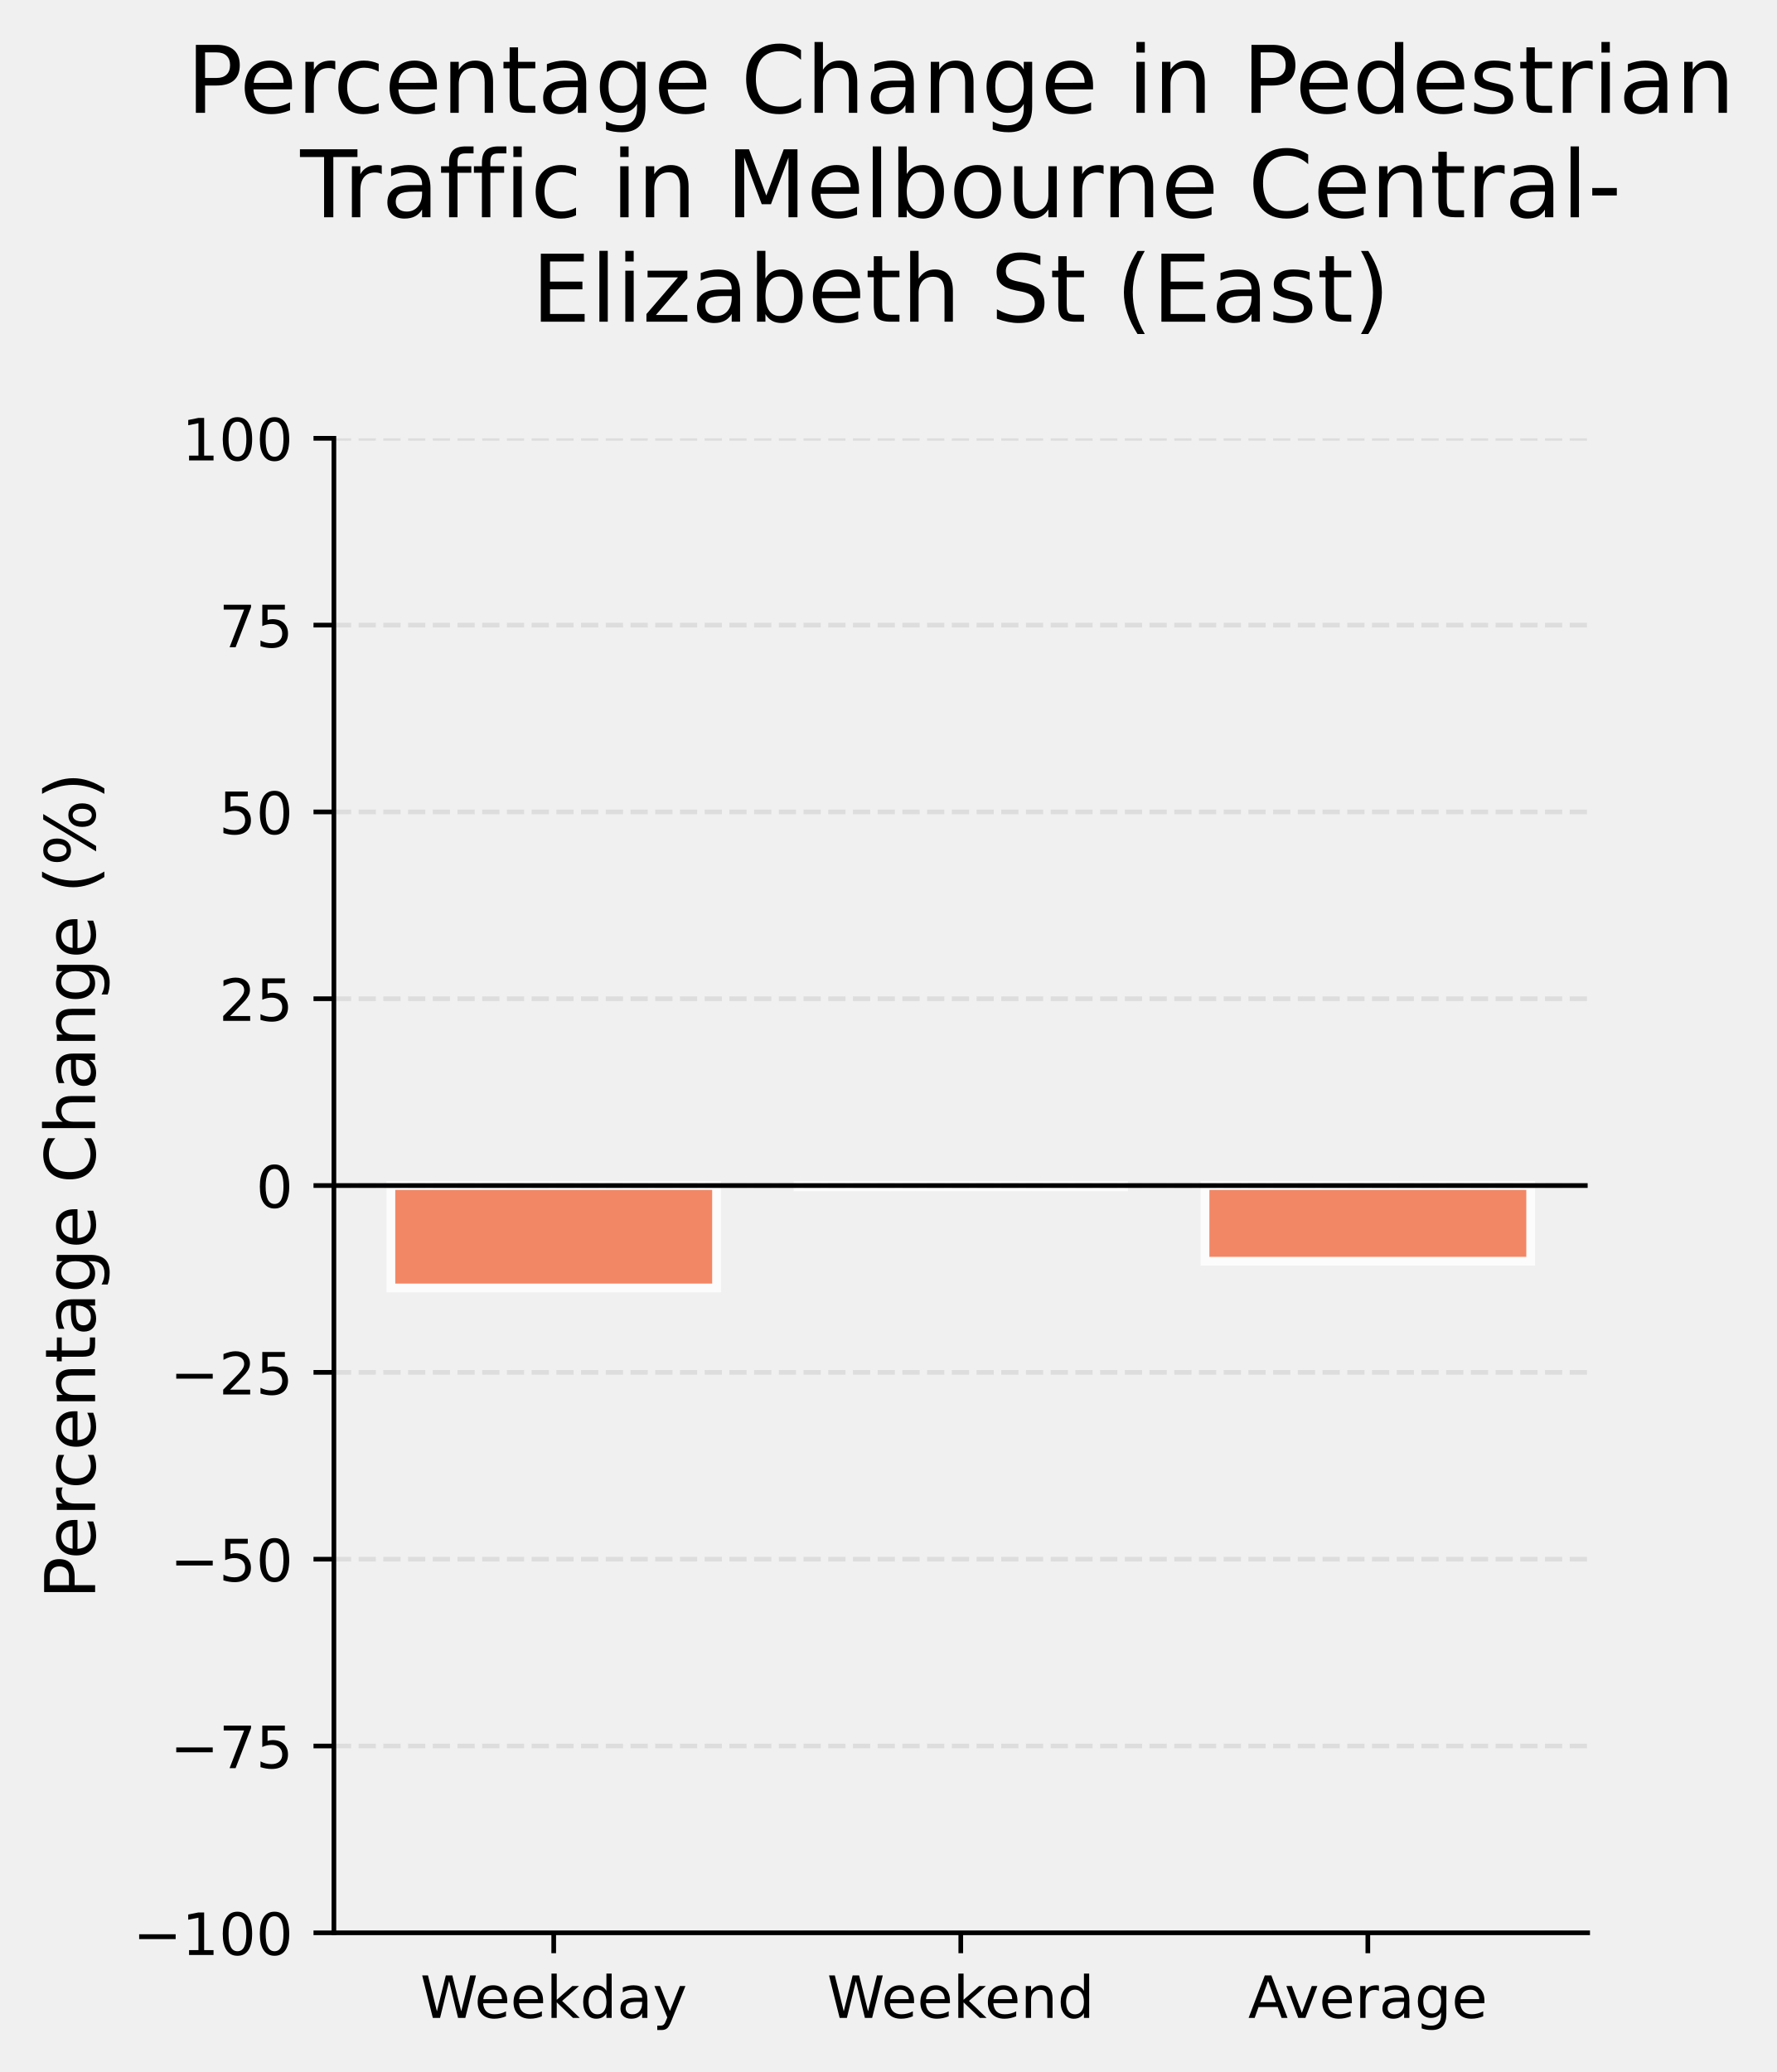
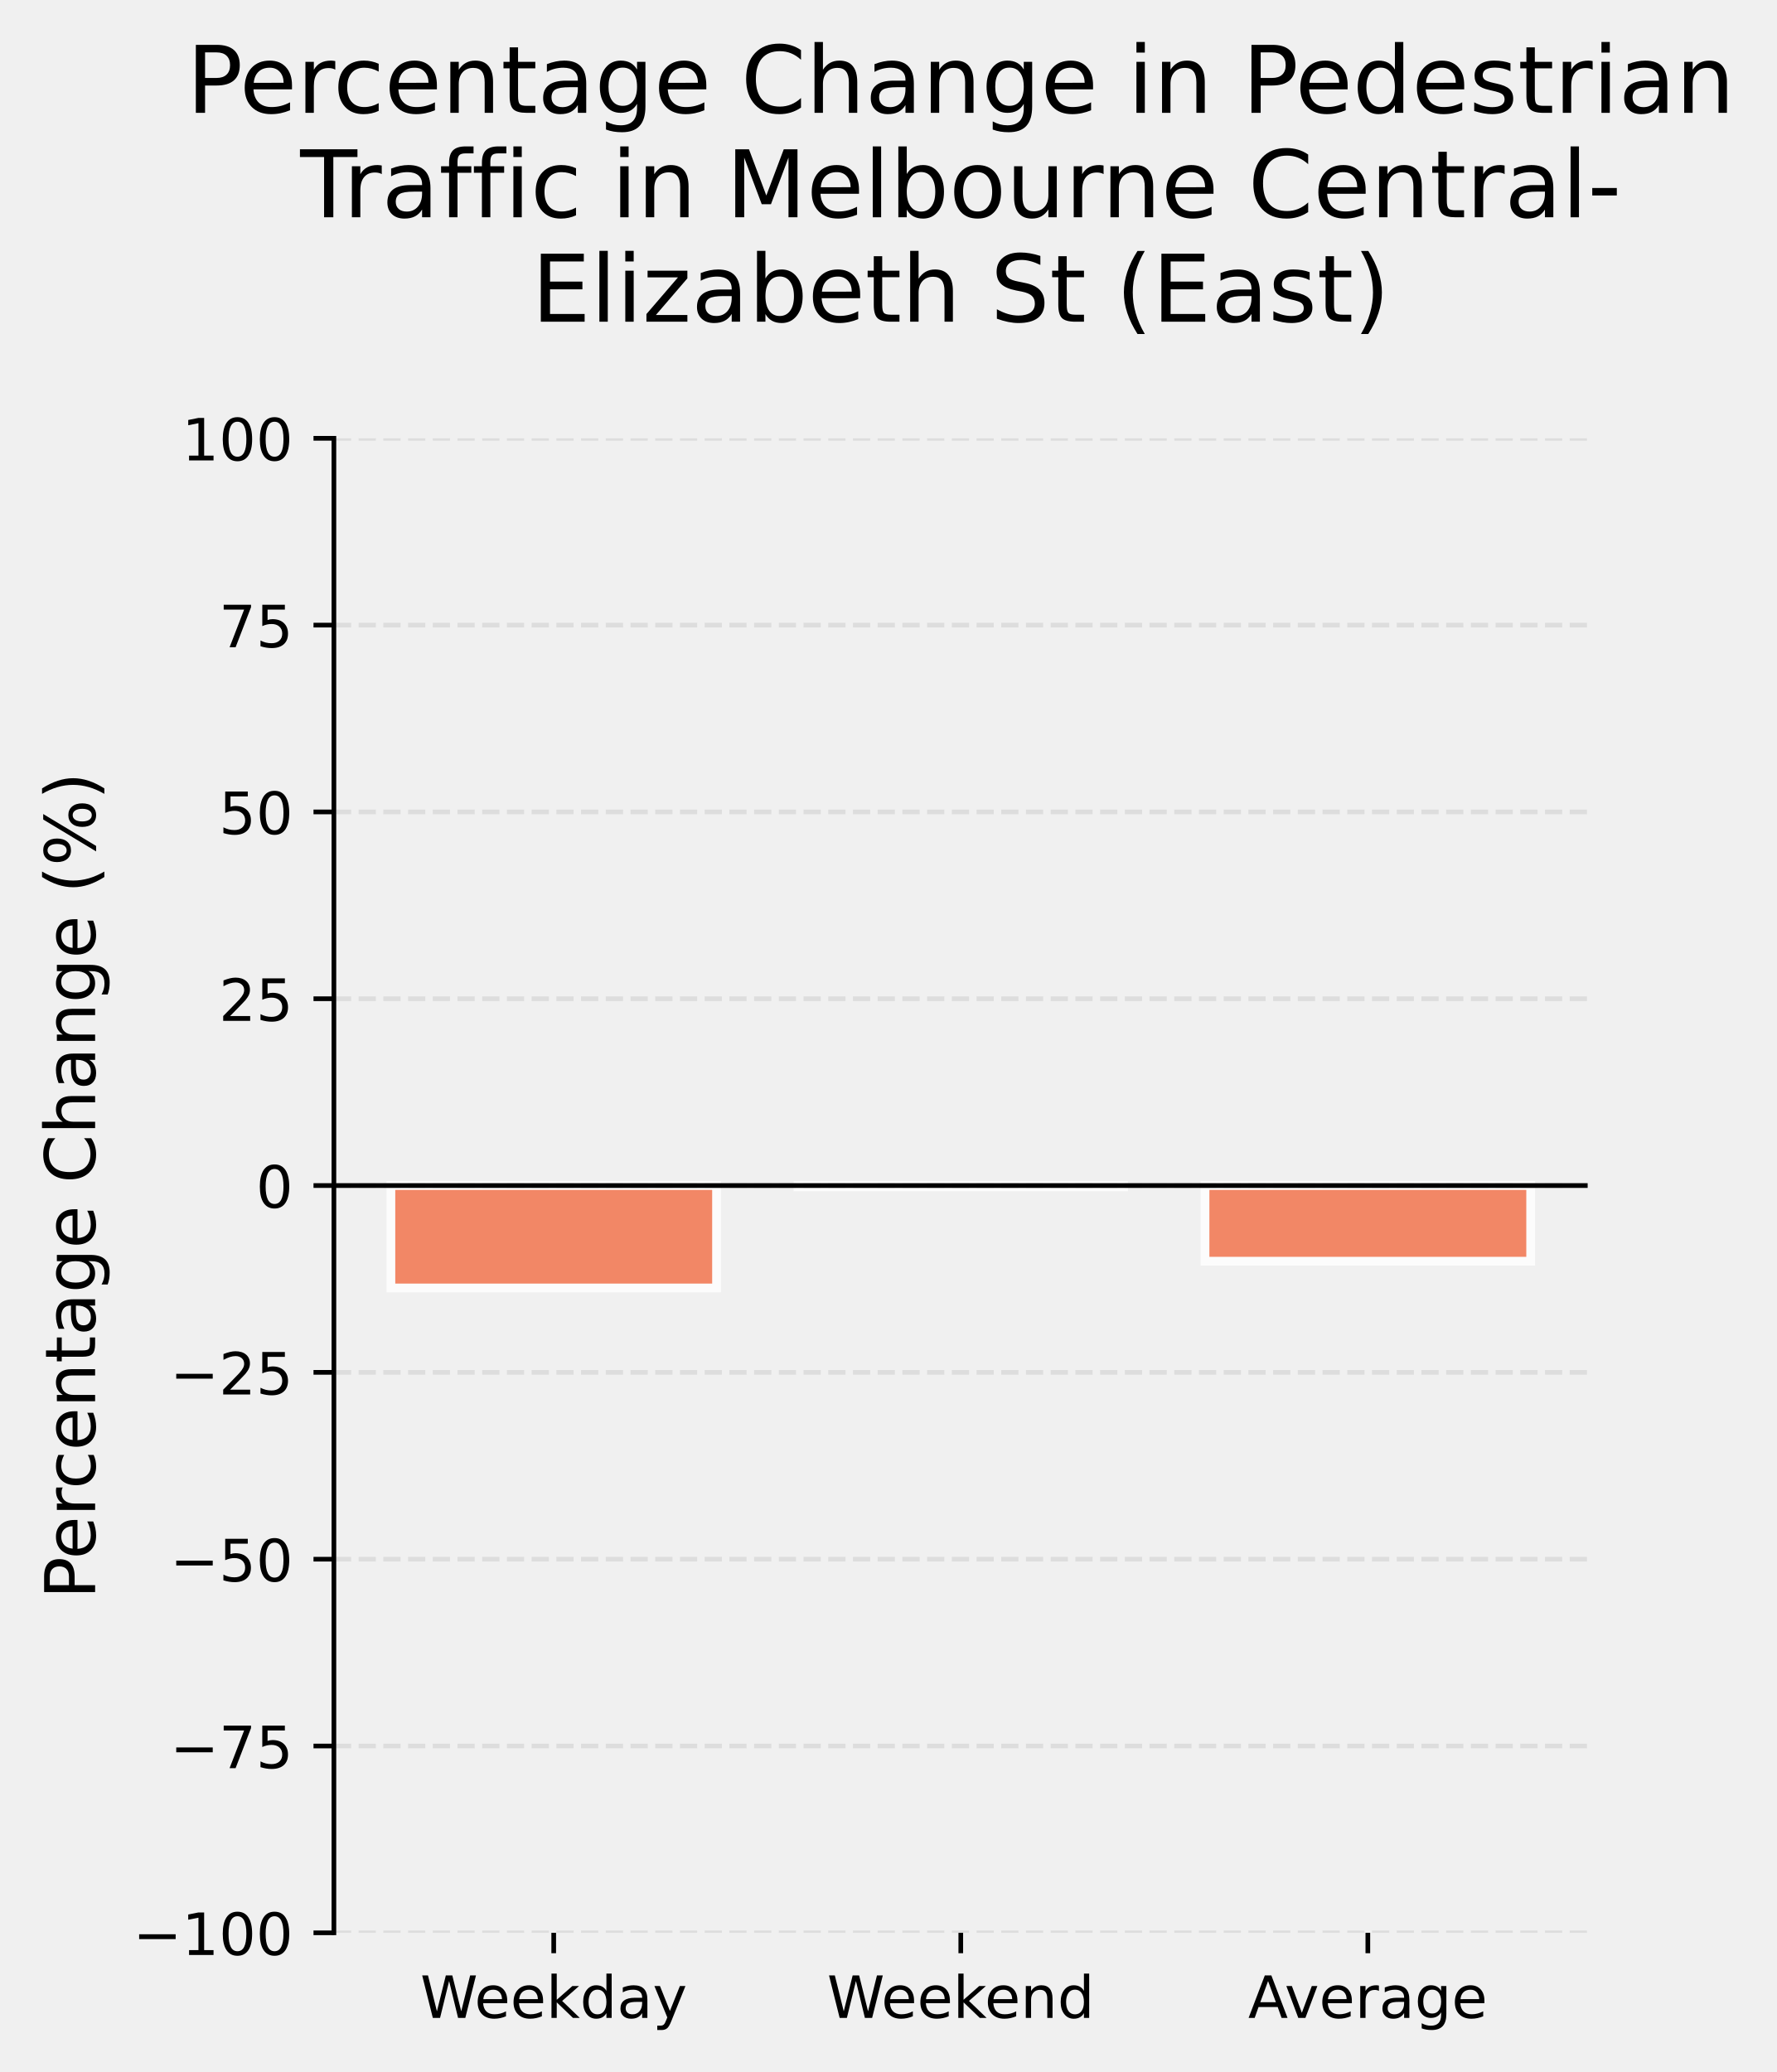
<svg xmlns="http://www.w3.org/2000/svg" xmlns:xlink="http://www.w3.org/1999/xlink" width="304.812pt" height="355.461pt" viewBox="0 0 304.812 355.461" version="1.1">
  <defs>
    <style type="text/css">*{stroke-linejoin: round; stroke-linecap: butt}</style>
  </defs>
  <g id="figure_1">
    <g id="patch_1">
      <path d="M 0 355.461  L 304.812 355.461  L 304.812 0  L 0 0  L 0 355.461  z " style="fill: none" />
    </g>
    <g id="axes_1">
      <g id="patch_2">
        <path d="M 57.281 331.582  L 272.361 331.582  L 272.361 75.191  L 57.281 75.191  L 57.281 331.582  z " style="fill: none" />
      </g>
      <g id="patch_3">
-         <path d="M 67.057 203.387  L 122.922 203.387  L 122.922 220.955  L 67.057 220.955  z " clip-path="url(#p788c1e0901)" style="fill: #f36d43; opacity: 0.8; stroke: #ffffff; stroke-width: 1.5; stroke-linejoin: miter" />
+         <path d="M 67.057 203.387  L 122.922 203.387  L 122.922 220.955  L 67.057 220.955  z " clip-path="url(#p030d673bba)" style="fill: #f36d43; opacity: 0.8; stroke: #ffffff; stroke-width: 1.5; stroke-linejoin: miter" />
      </g>
      <g id="patch_4">
-         <path d="M 136.888 203.387  L 192.753 203.387  L 192.753 203.611  L 136.888 203.611  z " clip-path="url(#p788c1e0901)" style="fill: #f36d43; opacity: 0.8; stroke: #ffffff; stroke-width: 1.5; stroke-linejoin: miter" />
+         <path d="M 136.888 203.387  L 192.753 203.387  L 192.753 203.611  L 136.888 203.611  z " clip-path="url(#p030d673bba)" style="fill: #f36d43; opacity: 0.8; stroke: #ffffff; stroke-width: 1.5; stroke-linejoin: miter" />
      </g>
      <g id="patch_5">
-         <path d="M 206.72 203.387  L 262.585 203.387  L 262.585 216.365  L 206.72 216.365  z " clip-path="url(#p788c1e0901)" style="fill: #f36d43; opacity: 0.8; stroke: #ffffff; stroke-width: 1.5; stroke-linejoin: miter" />
+         <path d="M 206.72 203.387  L 262.585 203.387  L 262.585 216.365  L 206.72 216.365  z " clip-path="url(#p030d673bba)" style="fill: #f36d43; opacity: 0.8; stroke: #ffffff; stroke-width: 1.5; stroke-linejoin: miter" />
      </g>
      <g id="matplotlib.axis_1">
        <g id="xtick_1">
          <g id="line2d_1">
            <defs>
-               <path id="m97991e32ac" d="M 0 0  L 0 3.5  " style="stroke: #000000; stroke-width: 0.8" />
+               <path id="mf80057545d" d="M 0 0  L 0 3.5  " style="stroke: #000000; stroke-width: 0.8" />
            </defs>
            <g>
-               <use xlink:href="#m97991e32ac" x="94.99" y="331.582" style="stroke: #000000; stroke-width: 0.8" />
+               <use xlink:href="#mf80057545d" x="94.99" y="331.582" style="stroke: #000000; stroke-width: 0.8" />
            </g>
          </g>
          <g id="text_1">
            <g transform="translate(72.09368 346.1809) scale(0.1 -0.1)">
              <defs>
                <path id="DejaVuSans-57" d="M 213 4666  L 850 4666  L 1831 722  L 2809 4666  L 3519 4666  L 4500 722  L 5478 4666  L 6119 4666  L 4947 0  L 4153 0  L 3169 4050  L 2175 0  L 1381 0  L 213 4666  z " transform="scale(0.015625)" />
                <path id="DejaVuSans-65" d="M 3597 1894  L 3597 1613  L 953 1613  Q 991 1019 1311 708  Q 1631 397 2203 397  Q 2534 397 2845 478  Q 3156 559 3463 722  L 3463 178  Q 3153 47 2828 -22  Q 2503 -91 2169 -91  Q 1331 -91 842 396  Q 353 884 353 1716  Q 353 2575 817 3079  Q 1281 3584 2069 3584  Q 2775 3584 3186 3129  Q 3597 2675 3597 1894  z M 3022 2063  Q 3016 2534 2758 2815  Q 2500 3097 2075 3097  Q 1594 3097 1305 2825  Q 1016 2553 972 2059  L 3022 2063  z " transform="scale(0.015625)" />
                <path id="DejaVuSans-6b" d="M 581 4863  L 1159 4863  L 1159 1991  L 2875 3500  L 3609 3500  L 1753 1863  L 3688 0  L 2938 0  L 1159 1709  L 1159 0  L 581 0  L 581 4863  z " transform="scale(0.015625)" />
                <path id="DejaVuSans-64" d="M 2906 2969  L 2906 4863  L 3481 4863  L 3481 0  L 2906 0  L 2906 525  Q 2725 213 2448 61  Q 2172 -91 1784 -91  Q 1150 -91 751 415  Q 353 922 353 1747  Q 353 2572 751 3078  Q 1150 3584 1784 3584  Q 2172 3584 2448 3432  Q 2725 3281 2906 2969  z M 947 1747  Q 947 1113 1208 752  Q 1469 391 1925 391  Q 2381 391 2643 752  Q 2906 1113 2906 1747  Q 2906 2381 2643 2742  Q 2381 3103 1925 3103  Q 1469 3103 1208 2742  Q 947 2381 947 1747  z " transform="scale(0.015625)" />
                <path id="DejaVuSans-61" d="M 2194 1759  Q 1497 1759 1228 1600  Q 959 1441 959 1056  Q 959 750 1161 570  Q 1363 391 1709 391  Q 2188 391 2477 730  Q 2766 1069 2766 1631  L 2766 1759  L 2194 1759  z M 3341 1997  L 3341 0  L 2766 0  L 2766 531  Q 2569 213 2275 61  Q 1981 -91 1556 -91  Q 1019 -91 701 211  Q 384 513 384 1019  Q 384 1609 779 1909  Q 1175 2209 1959 2209  L 2766 2209  L 2766 2266  Q 2766 2663 2505 2880  Q 2244 3097 1772 3097  Q 1472 3097 1187 3025  Q 903 2953 641 2809  L 641 3341  Q 956 3463 1253 3523  Q 1550 3584 1831 3584  Q 2591 3584 2966 3190  Q 3341 2797 3341 1997  z " transform="scale(0.015625)" />
                <path id="DejaVuSans-79" d="M 2059 -325  Q 1816 -950 1584 -1140  Q 1353 -1331 966 -1331  L 506 -1331  L 506 -850  L 844 -850  Q 1081 -850 1212 -737  Q 1344 -625 1503 -206  L 1606 56  L 191 3500  L 800 3500  L 1894 763  L 2988 3500  L 3597 3500  L 2059 -325  z " transform="scale(0.015625)" />
              </defs>
              <use xlink:href="#DejaVuSans-57" />
              <use xlink:href="#DejaVuSans-65" transform="translate(93.00195 0)" />
              <use xlink:href="#DejaVuSans-65" transform="translate(154.5254 0)" />
              <use xlink:href="#DejaVuSans-6b" transform="translate(216.0488 0)" />
              <use xlink:href="#DejaVuSans-64" transform="translate(273.959 0)" />
              <use xlink:href="#DejaVuSans-61" transform="translate(337.4355 0)" />
              <use xlink:href="#DejaVuSans-79" transform="translate(398.7148 0)" />
            </g>
          </g>
        </g>
        <g id="xtick_2">
          <g id="line2d_2">
            <g>
-               <use xlink:href="#m97991e32ac" x="164.821" y="331.582" style="stroke: #000000; stroke-width: 0.8" />
+               <use xlink:href="#mf80057545d" x="164.821" y="331.582" style="stroke: #000000; stroke-width: 0.8" />
            </g>
          </g>
          <g id="text_2">
            <g transform="translate(141.8842 346.1809) scale(0.1 -0.1)">
              <defs>
                <path id="DejaVuSans-6e" d="M 3513 2113  L 3513 0  L 2938 0  L 2938 2094  Q 2938 2591 2744 2837  Q 2550 3084 2163 3084  Q 1697 3084 1428 2787  Q 1159 2491 1159 1978  L 1159 0  L 581 0  L 581 3500  L 1159 3500  L 1159 2956  Q 1366 3272 1645 3428  Q 1925 3584 2291 3584  Q 2894 3584 3203 3211  Q 3513 2838 3513 2113  z " transform="scale(0.015625)" />
              </defs>
              <use xlink:href="#DejaVuSans-57" />
              <use xlink:href="#DejaVuSans-65" transform="translate(93.00195 0)" />
              <use xlink:href="#DejaVuSans-65" transform="translate(154.5254 0)" />
              <use xlink:href="#DejaVuSans-6b" transform="translate(216.0488 0)" />
              <use xlink:href="#DejaVuSans-65" transform="translate(270.334 0)" />
              <use xlink:href="#DejaVuSans-6e" transform="translate(331.8574 0)" />
              <use xlink:href="#DejaVuSans-64" transform="translate(395.2363 0)" />
            </g>
          </g>
        </g>
        <g id="xtick_3">
          <g id="line2d_3">
            <g>
-               <use xlink:href="#m97991e32ac" x="234.652" y="331.582" style="stroke: #000000; stroke-width: 0.8" />
+               <use xlink:href="#mf80057545d" x="234.652" y="331.582" style="stroke: #000000; stroke-width: 0.8" />
            </g>
          </g>
          <g id="text_3">
            <g transform="translate(214.1193 346.1809) scale(0.1 -0.1)">
              <defs>
                <path id="DejaVuSans-41" d="M 2188 4044  L 1331 1722  L 3047 1722  L 2188 4044  z M 1831 4666  L 2547 4666  L 4325 0  L 3669 0  L 3244 1197  L 1141 1197  L 716 0  L 50 0  L 1831 4666  z " transform="scale(0.015625)" />
                <path id="DejaVuSans-76" d="M 191 3500  L 800 3500  L 1894 563  L 2988 3500  L 3597 3500  L 2284 0  L 1503 0  L 191 3500  z " transform="scale(0.015625)" />
                <path id="DejaVuSans-72" d="M 2631 2963  Q 2534 3019 2420 3045  Q 2306 3072 2169 3072  Q 1681 3072 1420 2755  Q 1159 2438 1159 1844  L 1159 0  L 581 0  L 581 3500  L 1159 3500  L 1159 2956  Q 1341 3275 1631 3429  Q 1922 3584 2338 3584  Q 2397 3584 2469 3576  Q 2541 3569 2628 3553  L 2631 2963  z " transform="scale(0.015625)" />
                <path id="DejaVuSans-67" d="M 2906 1791  Q 2906 2416 2648 2759  Q 2391 3103 1925 3103  Q 1463 3103 1205 2759  Q 947 2416 947 1791  Q 947 1169 1205 825  Q 1463 481 1925 481  Q 2391 481 2648 825  Q 2906 1169 2906 1791  z M 3481 434  Q 3481 -459 3084 -895  Q 2688 -1331 1869 -1331  Q 1566 -1331 1297 -1286  Q 1028 -1241 775 -1147  L 775 -588  Q 1028 -725 1275 -790  Q 1522 -856 1778 -856  Q 2344 -856 2625 -561  Q 2906 -266 2906 331  L 2906 616  Q 2728 306 2450 153  Q 2172 0 1784 0  Q 1141 0 747 490  Q 353 981 353 1791  Q 353 2603 747 3093  Q 1141 3584 1784 3584  Q 2172 3584 2450 3431  Q 2728 3278 2906 2969  L 2906 3500  L 3481 3500  L 3481 434  z " transform="scale(0.015625)" />
              </defs>
              <use xlink:href="#DejaVuSans-41" />
              <use xlink:href="#DejaVuSans-76" transform="translate(62.5332 0)" />
              <use xlink:href="#DejaVuSans-65" transform="translate(121.7129 0)" />
              <use xlink:href="#DejaVuSans-72" transform="translate(183.2363 0)" />
              <use xlink:href="#DejaVuSans-61" transform="translate(224.3496 0)" />
              <use xlink:href="#DejaVuSans-67" transform="translate(285.6289 0)" />
              <use xlink:href="#DejaVuSans-65" transform="translate(349.1055 0)" />
            </g>
          </g>
        </g>
      </g>
      <g id="matplotlib.axis_2">
        <g id="ytick_1">
          <g id="line2d_4">
-             <path d="M 57.281 331.582  L 272.361 331.582  " clip-path="url(#p788c1e0901)" style="fill: none; stroke-dasharray: 2.96,1.28; stroke-dashoffset: 0; stroke: #b0b0b0; stroke-opacity: 0.3; stroke-width: 0.8" />
+             <path d="M 57.281 331.582  L 272.361 331.582  " clip-path="url(#p030d673bba)" style="fill: none; stroke-dasharray: 2.96,1.28; stroke-dashoffset: 0; stroke: #b0b0b0; stroke-opacity: 0.3; stroke-width: 0.8" />
          </g>
          <g id="line2d_5">
            <defs>
-               <path id="me3e47e2d8d" d="M 0 0  L -3.5 0  " style="stroke: #000000; stroke-width: 0.8" />
+               <path id="m18eda9a62f" d="M 0 0  L -3.5 0  " style="stroke: #000000; stroke-width: 0.8" />
            </defs>
            <g>
-               <use xlink:href="#me3e47e2d8d" x="57.281" y="331.582" style="stroke: #000000; stroke-width: 0.8" />
+               <use xlink:href="#m18eda9a62f" x="57.281" y="331.582" style="stroke: #000000; stroke-width: 0.8" />
            </g>
          </g>
          <g id="text_4">
            <g transform="translate(22.81375 335.3817) scale(0.1 -0.1)">
              <defs>
                <path id="DejaVuSans-2212" d="M 678 2272  L 4684 2272  L 4684 1741  L 678 1741  L 678 2272  z " transform="scale(0.015625)" />
                <path id="DejaVuSans-31" d="M 794 531  L 1825 531  L 1825 4091  L 703 3866  L 703 4441  L 1819 4666  L 2450 4666  L 2450 531  L 3481 531  L 3481 0  L 794 0  L 794 531  z " transform="scale(0.015625)" />
                <path id="DejaVuSans-30" d="M 2034 4250  Q 1547 4250 1301 3770  Q 1056 3291 1056 2328  Q 1056 1369 1301 889  Q 1547 409 2034 409  Q 2525 409 2770 889  Q 3016 1369 3016 2328  Q 3016 3291 2770 3770  Q 2525 4250 2034 4250  z M 2034 4750  Q 2819 4750 3233 4129  Q 3647 3509 3647 2328  Q 3647 1150 3233 529  Q 2819 -91 2034 -91  Q 1250 -91 836 529  Q 422 1150 422 2328  Q 422 3509 836 4129  Q 1250 4750 2034 4750  z " transform="scale(0.015625)" />
              </defs>
              <use xlink:href="#DejaVuSans-2212" />
              <use xlink:href="#DejaVuSans-31" transform="translate(83.78906 0)" />
              <use xlink:href="#DejaVuSans-30" transform="translate(147.4121 0)" />
              <use xlink:href="#DejaVuSans-30" transform="translate(211.0352 0)" />
            </g>
          </g>
        </g>
        <g id="ytick_2">
          <g id="line2d_6">
-             <path d="M 57.281 299.534  L 272.361 299.534  " clip-path="url(#p788c1e0901)" style="fill: none; stroke-dasharray: 2.96,1.28; stroke-dashoffset: 0; stroke: #b0b0b0; stroke-opacity: 0.3; stroke-width: 0.8" />
+             <path d="M 57.281 299.534  L 272.361 299.534  " clip-path="url(#p030d673bba)" style="fill: none; stroke-dasharray: 2.96,1.28; stroke-dashoffset: 0; stroke: #b0b0b0; stroke-opacity: 0.3; stroke-width: 0.8" />
          </g>
          <g id="line2d_7">
            <g>
-               <use xlink:href="#me3e47e2d8d" x="57.281" y="299.534" style="stroke: #000000; stroke-width: 0.8" />
+               <use xlink:href="#m18eda9a62f" x="57.281" y="299.534" style="stroke: #000000; stroke-width: 0.8" />
            </g>
          </g>
          <g id="text_5">
            <g transform="translate(29.17625 303.3327) scale(0.1 -0.1)">
              <defs>
                <path id="DejaVuSans-37" d="M 525 4666  L 3525 4666  L 3525 4397  L 1831 0  L 1172 0  L 2766 4134  L 525 4134  L 525 4666  z " transform="scale(0.015625)" />
                <path id="DejaVuSans-35" d="M 691 4666  L 3169 4666  L 3169 4134  L 1269 4134  L 1269 2991  Q 1406 3038 1543 3061  Q 1681 3084 1819 3084  Q 2600 3084 3056 2656  Q 3513 2228 3513 1497  Q 3513 744 3044 326  Q 2575 -91 1722 -91  Q 1428 -91 1123 -41  Q 819 9 494 109  L 494 744  Q 775 591 1075 516  Q 1375 441 1709 441  Q 2250 441 2565 725  Q 2881 1009 2881 1497  Q 2881 1984 2565 2268  Q 2250 2553 1709 2553  Q 1456 2553 1204 2497  Q 953 2441 691 2322  L 691 4666  z " transform="scale(0.015625)" />
              </defs>
              <use xlink:href="#DejaVuSans-2212" />
              <use xlink:href="#DejaVuSans-37" transform="translate(83.78906 0)" />
              <use xlink:href="#DejaVuSans-35" transform="translate(147.4121 0)" />
            </g>
          </g>
        </g>
        <g id="ytick_3">
          <g id="line2d_8">
-             <path d="M 57.281 267.485  L 272.361 267.485  " clip-path="url(#p788c1e0901)" style="fill: none; stroke-dasharray: 2.96,1.28; stroke-dashoffset: 0; stroke: #b0b0b0; stroke-opacity: 0.3; stroke-width: 0.8" />
+             <path d="M 57.281 267.485  L 272.361 267.485  " clip-path="url(#p030d673bba)" style="fill: none; stroke-dasharray: 2.96,1.28; stroke-dashoffset: 0; stroke: #b0b0b0; stroke-opacity: 0.3; stroke-width: 0.8" />
          </g>
          <g id="line2d_9">
            <g>
-               <use xlink:href="#me3e47e2d8d" x="57.281" y="267.485" style="stroke: #000000; stroke-width: 0.8" />
+               <use xlink:href="#m18eda9a62f" x="57.281" y="267.485" style="stroke: #000000; stroke-width: 0.8" />
            </g>
          </g>
          <g id="text_6">
            <g transform="translate(29.17625 271.2837) scale(0.1 -0.1)">
              <use xlink:href="#DejaVuSans-2212" />
              <use xlink:href="#DejaVuSans-35" transform="translate(83.78906 0)" />
              <use xlink:href="#DejaVuSans-30" transform="translate(147.4121 0)" />
            </g>
          </g>
        </g>
        <g id="ytick_4">
          <g id="line2d_10">
-             <path d="M 57.281 235.435  L 272.361 235.435  " clip-path="url(#p788c1e0901)" style="fill: none; stroke-dasharray: 2.96,1.28; stroke-dashoffset: 0; stroke: #b0b0b0; stroke-opacity: 0.3; stroke-width: 0.8" />
+             <path d="M 57.281 235.435  L 272.361 235.435  " clip-path="url(#p030d673bba)" style="fill: none; stroke-dasharray: 2.96,1.28; stroke-dashoffset: 0; stroke: #b0b0b0; stroke-opacity: 0.3; stroke-width: 0.8" />
          </g>
          <g id="line2d_11">
            <g>
-               <use xlink:href="#me3e47e2d8d" x="57.281" y="235.435" style="stroke: #000000; stroke-width: 0.8" />
+               <use xlink:href="#m18eda9a62f" x="57.281" y="235.435" style="stroke: #000000; stroke-width: 0.8" />
            </g>
          </g>
          <g id="text_7">
            <g transform="translate(29.17625 239.2347) scale(0.1 -0.1)">
              <defs>
                <path id="DejaVuSans-32" d="M 1228 531  L 3431 531  L 3431 0  L 469 0  L 469 531  Q 828 903 1448 1529  Q 2069 2156 2228 2338  Q 2531 2678 2651 2914  Q 2772 3150 2772 3378  Q 2772 3750 2511 3984  Q 2250 4219 1831 4219  Q 1534 4219 1204 4116  Q 875 4013 500 3803  L 500 4441  Q 881 4594 1212 4672  Q 1544 4750 1819 4750  Q 2544 4750 2975 4387  Q 3406 4025 3406 3419  Q 3406 3131 3298 2873  Q 3191 2616 2906 2266  Q 2828 2175 2409 1742  Q 1991 1309 1228 531  z " transform="scale(0.015625)" />
              </defs>
              <use xlink:href="#DejaVuSans-2212" />
              <use xlink:href="#DejaVuSans-32" transform="translate(83.78906 0)" />
              <use xlink:href="#DejaVuSans-35" transform="translate(147.4121 0)" />
            </g>
          </g>
        </g>
        <g id="ytick_5">
          <g id="line2d_12">
-             <path d="M 57.281 203.387  L 272.361 203.387  " clip-path="url(#p788c1e0901)" style="fill: none; stroke-dasharray: 2.96,1.28; stroke-dashoffset: 0; stroke: #b0b0b0; stroke-opacity: 0.3; stroke-width: 0.8" />
+             <path d="M 57.281 203.387  L 272.361 203.387  " clip-path="url(#p030d673bba)" style="fill: none; stroke-dasharray: 2.96,1.28; stroke-dashoffset: 0; stroke: #b0b0b0; stroke-opacity: 0.3; stroke-width: 0.8" />
          </g>
          <g id="line2d_13">
            <g>
-               <use xlink:href="#me3e47e2d8d" x="57.281" y="203.387" style="stroke: #000000; stroke-width: 0.8" />
+               <use xlink:href="#m18eda9a62f" x="57.281" y="203.387" style="stroke: #000000; stroke-width: 0.8" />
            </g>
          </g>
          <g id="text_8">
            <g transform="translate(43.91844 207.1857) scale(0.1 -0.1)">
              <use xlink:href="#DejaVuSans-30" />
            </g>
          </g>
        </g>
        <g id="ytick_6">
          <g id="line2d_14">
-             <path d="M 57.281 171.338  L 272.361 171.338  " clip-path="url(#p788c1e0901)" style="fill: none; stroke-dasharray: 2.96,1.28; stroke-dashoffset: 0; stroke: #b0b0b0; stroke-opacity: 0.3; stroke-width: 0.8" />
+             <path d="M 57.281 171.338  L 272.361 171.338  " clip-path="url(#p030d673bba)" style="fill: none; stroke-dasharray: 2.96,1.28; stroke-dashoffset: 0; stroke: #b0b0b0; stroke-opacity: 0.3; stroke-width: 0.8" />
          </g>
          <g id="line2d_15">
            <g>
-               <use xlink:href="#me3e47e2d8d" x="57.281" y="171.338" style="stroke: #000000; stroke-width: 0.8" />
+               <use xlink:href="#m18eda9a62f" x="57.281" y="171.338" style="stroke: #000000; stroke-width: 0.8" />
            </g>
          </g>
          <g id="text_9">
            <g transform="translate(37.55594 175.1367) scale(0.1 -0.1)">
              <use xlink:href="#DejaVuSans-32" />
              <use xlink:href="#DejaVuSans-35" transform="translate(63.62305 0)" />
            </g>
          </g>
        </g>
        <g id="ytick_7">
          <g id="line2d_16">
-             <path d="M 57.281 139.288  L 272.361 139.288  " clip-path="url(#p788c1e0901)" style="fill: none; stroke-dasharray: 2.96,1.28; stroke-dashoffset: 0; stroke: #b0b0b0; stroke-opacity: 0.3; stroke-width: 0.8" />
+             <path d="M 57.281 139.288  L 272.361 139.288  " clip-path="url(#p030d673bba)" style="fill: none; stroke-dasharray: 2.96,1.28; stroke-dashoffset: 0; stroke: #b0b0b0; stroke-opacity: 0.3; stroke-width: 0.8" />
          </g>
          <g id="line2d_17">
            <g>
-               <use xlink:href="#me3e47e2d8d" x="57.281" y="139.288" style="stroke: #000000; stroke-width: 0.8" />
+               <use xlink:href="#m18eda9a62f" x="57.281" y="139.288" style="stroke: #000000; stroke-width: 0.8" />
            </g>
          </g>
          <g id="text_10">
            <g transform="translate(37.55594 143.0877) scale(0.1 -0.1)">
              <use xlink:href="#DejaVuSans-35" />
              <use xlink:href="#DejaVuSans-30" transform="translate(63.62305 0)" />
            </g>
          </g>
        </g>
        <g id="ytick_8">
          <g id="line2d_18">
-             <path d="M 57.281 107.24  L 272.361 107.24  " clip-path="url(#p788c1e0901)" style="fill: none; stroke-dasharray: 2.96,1.28; stroke-dashoffset: 0; stroke: #b0b0b0; stroke-opacity: 0.3; stroke-width: 0.8" />
+             <path d="M 57.281 107.24  L 272.361 107.24  " clip-path="url(#p030d673bba)" style="fill: none; stroke-dasharray: 2.96,1.28; stroke-dashoffset: 0; stroke: #b0b0b0; stroke-opacity: 0.3; stroke-width: 0.8" />
          </g>
          <g id="line2d_19">
            <g>
-               <use xlink:href="#me3e47e2d8d" x="57.281" y="107.24" style="stroke: #000000; stroke-width: 0.8" />
+               <use xlink:href="#m18eda9a62f" x="57.281" y="107.24" style="stroke: #000000; stroke-width: 0.8" />
            </g>
          </g>
          <g id="text_11">
            <g transform="translate(37.55594 111.0387) scale(0.1 -0.1)">
              <use xlink:href="#DejaVuSans-37" />
              <use xlink:href="#DejaVuSans-35" transform="translate(63.62305 0)" />
            </g>
          </g>
        </g>
        <g id="ytick_9">
          <g id="line2d_20">
-             <path d="M 57.281 75.191  L 272.361 75.191  " clip-path="url(#p788c1e0901)" style="fill: none; stroke-dasharray: 2.96,1.28; stroke-dashoffset: 0; stroke: #b0b0b0; stroke-opacity: 0.3; stroke-width: 0.8" />
+             <path d="M 57.281 75.191  L 272.361 75.191  " clip-path="url(#p030d673bba)" style="fill: none; stroke-dasharray: 2.96,1.28; stroke-dashoffset: 0; stroke: #b0b0b0; stroke-opacity: 0.3; stroke-width: 0.8" />
          </g>
          <g id="line2d_21">
            <g>
-               <use xlink:href="#me3e47e2d8d" x="57.281" y="75.191" style="stroke: #000000; stroke-width: 0.8" />
+               <use xlink:href="#m18eda9a62f" x="57.281" y="75.191" style="stroke: #000000; stroke-width: 0.8" />
            </g>
          </g>
          <g id="text_12">
            <g transform="translate(31.19344 78.98972) scale(0.1 -0.1)">
              <use xlink:href="#DejaVuSans-31" />
              <use xlink:href="#DejaVuSans-30" transform="translate(63.62305 0)" />
              <use xlink:href="#DejaVuSans-30" transform="translate(127.2461 0)" />
            </g>
          </g>
        </g>
        <g id="text_13">
          <g transform="translate(16.31812 274.3028) rotate(-90) scale(0.12 -0.12)">
            <defs>
              <path id="DejaVuSans-50" d="M 1259 4147  L 1259 2394  L 2053 2394  Q 2494 2394 2734 2622  Q 2975 2850 2975 3272  Q 2975 3691 2734 3919  Q 2494 4147 2053 4147  L 1259 4147  z M 628 4666  L 2053 4666  Q 2838 4666 3239 4311  Q 3641 3956 3641 3272  Q 3641 2581 3239 2228  Q 2838 1875 2053 1875  L 1259 1875  L 1259 0  L 628 0  L 628 4666  z " transform="scale(0.015625)" />
              <path id="DejaVuSans-63" d="M 3122 3366  L 3122 2828  Q 2878 2963 2633 3030  Q 2388 3097 2138 3097  Q 1578 3097 1268 2742  Q 959 2388 959 1747  Q 959 1106 1268 751  Q 1578 397 2138 397  Q 2388 397 2633 464  Q 2878 531 3122 666  L 3122 134  Q 2881 22 2623 -34  Q 2366 -91 2075 -91  Q 1284 -91 818 406  Q 353 903 353 1747  Q 353 2603 823 3093  Q 1294 3584 2113 3584  Q 2378 3584 2631 3529  Q 2884 3475 3122 3366  z " transform="scale(0.015625)" />
              <path id="DejaVuSans-74" d="M 1172 4494  L 1172 3500  L 2356 3500  L 2356 3053  L 1172 3053  L 1172 1153  Q 1172 725 1289 603  Q 1406 481 1766 481  L 2356 481  L 2356 0  L 1766 0  Q 1100 0 847 248  Q 594 497 594 1153  L 594 3053  L 172 3053  L 172 3500  L 594 3500  L 594 4494  L 1172 4494  z " transform="scale(0.015625)" />
              <path id="DejaVuSans-20" transform="scale(0.015625)" />
              <path id="DejaVuSans-43" d="M 4122 4306  L 4122 3641  Q 3803 3938 3442 4084  Q 3081 4231 2675 4231  Q 1875 4231 1450 3742  Q 1025 3253 1025 2328  Q 1025 1406 1450 917  Q 1875 428 2675 428  Q 3081 428 3442 575  Q 3803 722 4122 1019  L 4122 359  Q 3791 134 3420 21  Q 3050 -91 2638 -91  Q 1578 -91 968 557  Q 359 1206 359 2328  Q 359 3453 968 4101  Q 1578 4750 2638 4750  Q 3056 4750 3426 4639  Q 3797 4528 4122 4306  z " transform="scale(0.015625)" />
              <path id="DejaVuSans-68" d="M 3513 2113  L 3513 0  L 2938 0  L 2938 2094  Q 2938 2591 2744 2837  Q 2550 3084 2163 3084  Q 1697 3084 1428 2787  Q 1159 2491 1159 1978  L 1159 0  L 581 0  L 581 4863  L 1159 4863  L 1159 2956  Q 1366 3272 1645 3428  Q 1925 3584 2291 3584  Q 2894 3584 3203 3211  Q 3513 2838 3513 2113  z " transform="scale(0.015625)" />
              <path id="DejaVuSans-28" d="M 1984 4856  Q 1566 4138 1362 3434  Q 1159 2731 1159 2009  Q 1159 1288 1364 580  Q 1569 -128 1984 -844  L 1484 -844  Q 1016 -109 783 600  Q 550 1309 550 2009  Q 550 2706 781 3412  Q 1013 4119 1484 4856  L 1984 4856  z " transform="scale(0.015625)" />
              <path id="DejaVuSans-25" d="M 4653 2053  Q 4381 2053 4226 1822  Q 4072 1591 4072 1178  Q 4072 772 4226 539  Q 4381 306 4653 306  Q 4919 306 5073 539  Q 5228 772 5228 1178  Q 5228 1588 5073 1820  Q 4919 2053 4653 2053  z M 4653 2450  Q 5147 2450 5437 2106  Q 5728 1763 5728 1178  Q 5728 594 5436 251  Q 5144 -91 4653 -91  Q 4153 -91 3862 251  Q 3572 594 3572 1178  Q 3572 1766 3864 2108  Q 4156 2450 4653 2450  z M 1428 4353  Q 1159 4353 1004 4120  Q 850 3888 850 3481  Q 850 3069 1003 2837  Q 1156 2606 1428 2606  Q 1700 2606 1854 2837  Q 2009 3069 2009 3481  Q 2009 3884 1853 4118  Q 1697 4353 1428 4353  z M 4250 4750  L 4750 4750  L 1831 -91  L 1331 -91  L 4250 4750  z M 1428 4750  Q 1922 4750 2215 4408  Q 2509 4066 2509 3481  Q 2509 2891 2217 2550  Q 1925 2209 1428 2209  Q 931 2209 642 2551  Q 353 2894 353 3481  Q 353 4063 643 4406  Q 934 4750 1428 4750  z " transform="scale(0.015625)" />
              <path id="DejaVuSans-29" d="M 513 4856  L 1013 4856  Q 1481 4119 1714 3412  Q 1947 2706 1947 2009  Q 1947 1309 1714 600  Q 1481 -109 1013 -844  L 513 -844  Q 928 -128 1133 580  Q 1338 1288 1338 2009  Q 1338 2731 1133 3434  Q 928 4138 513 4856  z " transform="scale(0.015625)" />
            </defs>
            <use xlink:href="#DejaVuSans-50" />
            <use xlink:href="#DejaVuSans-65" transform="translate(56.67773 0)" />
            <use xlink:href="#DejaVuSans-72" transform="translate(118.2012 0)" />
            <use xlink:href="#DejaVuSans-63" transform="translate(157.0645 0)" />
            <use xlink:href="#DejaVuSans-65" transform="translate(212.0449 0)" />
            <use xlink:href="#DejaVuSans-6e" transform="translate(273.5684 0)" />
            <use xlink:href="#DejaVuSans-74" transform="translate(336.9473 0)" />
            <use xlink:href="#DejaVuSans-61" transform="translate(376.1562 0)" />
            <use xlink:href="#DejaVuSans-67" transform="translate(437.4355 0)" />
            <use xlink:href="#DejaVuSans-65" transform="translate(500.9121 0)" />
            <use xlink:href="#DejaVuSans-20" transform="translate(562.4355 0)" />
            <use xlink:href="#DejaVuSans-43" transform="translate(594.2227 0)" />
            <use xlink:href="#DejaVuSans-68" transform="translate(664.0469 0)" />
            <use xlink:href="#DejaVuSans-61" transform="translate(727.4258 0)" />
            <use xlink:href="#DejaVuSans-6e" transform="translate(788.7051 0)" />
            <use xlink:href="#DejaVuSans-67" transform="translate(852.084 0)" />
            <use xlink:href="#DejaVuSans-65" transform="translate(915.5605 0)" />
            <use xlink:href="#DejaVuSans-20" transform="translate(977.084 0)" />
            <use xlink:href="#DejaVuSans-28" transform="translate(1008.871 0)" />
            <use xlink:href="#DejaVuSans-25" transform="translate(1047.885 0)" />
            <use xlink:href="#DejaVuSans-29" transform="translate(1142.904 0)" />
          </g>
        </g>
      </g>
      <g id="line2d_22">
-         <path d="M 57.281 203.387  L 272.361 203.387  " clip-path="url(#p788c1e0901)" style="fill: none; stroke: #000000; stroke-width: 0.8; stroke-linecap: square" />
+         <path d="M 57.281 203.387  L 272.361 203.387  " clip-path="url(#p030d673bba)" style="fill: none; stroke: #000000; stroke-width: 0.8; stroke-linecap: square" />
      </g>
      <g id="patch_6">
        <path d="M 57.281 331.582  L 57.281 75.191  " style="fill: none; stroke: #000000; stroke-width: 0.8; stroke-linejoin: miter; stroke-linecap: square" />
-       </g>
-       <g id="patch_7">
-         <path d="M 57.281 331.582  L 272.361 331.582  " style="fill: none; stroke: #000000; stroke-width: 0.8; stroke-linejoin: miter; stroke-linecap: square" />
      </g>
      <g id="text_14">
        <g transform="translate(32.02969 19.3575) scale(0.16 -0.16)">
          <defs>
            <path id="DejaVuSans-69" d="M 603 3500  L 1178 3500  L 1178 0  L 603 0  L 603 3500  z M 603 4863  L 1178 4863  L 1178 4134  L 603 4134  L 603 4863  z " transform="scale(0.015625)" />
            <path id="DejaVuSans-73" d="M 2834 3397  L 2834 2853  Q 2591 2978 2328 3040  Q 2066 3103 1784 3103  Q 1356 3103 1142 2972  Q 928 2841 928 2578  Q 928 2378 1081 2264  Q 1234 2150 1697 2047  L 1894 2003  Q 2506 1872 2764 1633  Q 3022 1394 3022 966  Q 3022 478 2636 193  Q 2250 -91 1575 -91  Q 1294 -91 989 -36  Q 684 19 347 128  L 347 722  Q 666 556 975 473  Q 1284 391 1588 391  Q 1994 391 2212 530  Q 2431 669 2431 922  Q 2431 1156 2273 1281  Q 2116 1406 1581 1522  L 1381 1569  Q 847 1681 609 1914  Q 372 2147 372 2553  Q 372 3047 722 3315  Q 1072 3584 1716 3584  Q 2034 3584 2315 3537  Q 2597 3491 2834 3397  z " transform="scale(0.015625)" />
          </defs>
          <use xlink:href="#DejaVuSans-50" />
          <use xlink:href="#DejaVuSans-65" transform="translate(56.67773 0)" />
          <use xlink:href="#DejaVuSans-72" transform="translate(118.2012 0)" />
          <use xlink:href="#DejaVuSans-63" transform="translate(157.0645 0)" />
          <use xlink:href="#DejaVuSans-65" transform="translate(212.0449 0)" />
          <use xlink:href="#DejaVuSans-6e" transform="translate(273.5684 0)" />
          <use xlink:href="#DejaVuSans-74" transform="translate(336.9473 0)" />
          <use xlink:href="#DejaVuSans-61" transform="translate(376.1562 0)" />
          <use xlink:href="#DejaVuSans-67" transform="translate(437.4355 0)" />
          <use xlink:href="#DejaVuSans-65" transform="translate(500.9121 0)" />
          <use xlink:href="#DejaVuSans-20" transform="translate(562.4355 0)" />
          <use xlink:href="#DejaVuSans-43" transform="translate(594.2227 0)" />
          <use xlink:href="#DejaVuSans-68" transform="translate(664.0469 0)" />
          <use xlink:href="#DejaVuSans-61" transform="translate(727.4258 0)" />
          <use xlink:href="#DejaVuSans-6e" transform="translate(788.7051 0)" />
          <use xlink:href="#DejaVuSans-67" transform="translate(852.084 0)" />
          <use xlink:href="#DejaVuSans-65" transform="translate(915.5605 0)" />
          <use xlink:href="#DejaVuSans-20" transform="translate(977.084 0)" />
          <use xlink:href="#DejaVuSans-69" transform="translate(1008.871 0)" />
          <use xlink:href="#DejaVuSans-6e" transform="translate(1036.654 0)" />
          <use xlink:href="#DejaVuSans-20" transform="translate(1100.033 0)" />
          <use xlink:href="#DejaVuSans-50" transform="translate(1131.82 0)" />
          <use xlink:href="#DejaVuSans-65" transform="translate(1188.498 0)" />
          <use xlink:href="#DejaVuSans-64" transform="translate(1250.021 0)" />
          <use xlink:href="#DejaVuSans-65" transform="translate(1313.498 0)" />
          <use xlink:href="#DejaVuSans-73" transform="translate(1375.021 0)" />
          <use xlink:href="#DejaVuSans-74" transform="translate(1427.121 0)" />
          <use xlink:href="#DejaVuSans-72" transform="translate(1466.33 0)" />
          <use xlink:href="#DejaVuSans-69" transform="translate(1507.443 0)" />
          <use xlink:href="#DejaVuSans-61" transform="translate(1535.227 0)" />
          <use xlink:href="#DejaVuSans-6e" transform="translate(1596.506 0)" />
        </g>
        <g transform="translate(51.50219 37.274) scale(0.16 -0.16)">
          <defs>
            <path id="DejaVuSans-54" d="M -19 4666  L 3928 4666  L 3928 4134  L 2272 4134  L 2272 0  L 1638 0  L 1638 4134  L -19 4134  L -19 4666  z " transform="scale(0.015625)" />
            <path id="DejaVuSans-66" d="M 2375 4863  L 2375 4384  L 1825 4384  Q 1516 4384 1395 4259  Q 1275 4134 1275 3809  L 1275 3500  L 2222 3500  L 2222 3053  L 1275 3053  L 1275 0  L 697 0  L 697 3053  L 147 3053  L 147 3500  L 697 3500  L 697 3744  Q 697 4328 969 4595  Q 1241 4863 1831 4863  L 2375 4863  z " transform="scale(0.015625)" />
            <path id="DejaVuSans-4d" d="M 628 4666  L 1569 4666  L 2759 1491  L 3956 4666  L 4897 4666  L 4897 0  L 4281 0  L 4281 4097  L 3078 897  L 2444 897  L 1241 4097  L 1241 0  L 628 0  L 628 4666  z " transform="scale(0.015625)" />
            <path id="DejaVuSans-6c" d="M 603 4863  L 1178 4863  L 1178 0  L 603 0  L 603 4863  z " transform="scale(0.015625)" />
            <path id="DejaVuSans-62" d="M 3116 1747  Q 3116 2381 2855 2742  Q 2594 3103 2138 3103  Q 1681 3103 1420 2742  Q 1159 2381 1159 1747  Q 1159 1113 1420 752  Q 1681 391 2138 391  Q 2594 391 2855 752  Q 3116 1113 3116 1747  z M 1159 2969  Q 1341 3281 1617 3432  Q 1894 3584 2278 3584  Q 2916 3584 3314 3078  Q 3713 2572 3713 1747  Q 3713 922 3314 415  Q 2916 -91 2278 -91  Q 1894 -91 1617 61  Q 1341 213 1159 525  L 1159 0  L 581 0  L 581 4863  L 1159 4863  L 1159 2969  z " transform="scale(0.015625)" />
            <path id="DejaVuSans-6f" d="M 1959 3097  Q 1497 3097 1228 2736  Q 959 2375 959 1747  Q 959 1119 1226 758  Q 1494 397 1959 397  Q 2419 397 2687 759  Q 2956 1122 2956 1747  Q 2956 2369 2687 2733  Q 2419 3097 1959 3097  z M 1959 3584  Q 2709 3584 3137 3096  Q 3566 2609 3566 1747  Q 3566 888 3137 398  Q 2709 -91 1959 -91  Q 1206 -91 779 398  Q 353 888 353 1747  Q 353 2609 779 3096  Q 1206 3584 1959 3584  z " transform="scale(0.015625)" />
            <path id="DejaVuSans-75" d="M 544 1381  L 544 3500  L 1119 3500  L 1119 1403  Q 1119 906 1312 657  Q 1506 409 1894 409  Q 2359 409 2629 706  Q 2900 1003 2900 1516  L 2900 3500  L 3475 3500  L 3475 0  L 2900 0  L 2900 538  Q 2691 219 2414 64  Q 2138 -91 1772 -91  Q 1169 -91 856 284  Q 544 659 544 1381  z M 1991 3584  L 1991 3584  z " transform="scale(0.015625)" />
            <path id="DejaVuSans-2d" d="M 313 2009  L 1997 2009  L 1997 1497  L 313 1497  L 313 2009  z " transform="scale(0.015625)" />
          </defs>
          <use xlink:href="#DejaVuSans-54" />
          <use xlink:href="#DejaVuSans-72" transform="translate(46.33398 0)" />
          <use xlink:href="#DejaVuSans-61" transform="translate(87.44727 0)" />
          <use xlink:href="#DejaVuSans-66" transform="translate(148.7266 0)" />
          <use xlink:href="#DejaVuSans-66" transform="translate(183.9316 0)" />
          <use xlink:href="#DejaVuSans-69" transform="translate(219.1367 0)" />
          <use xlink:href="#DejaVuSans-63" transform="translate(246.9199 0)" />
          <use xlink:href="#DejaVuSans-20" transform="translate(301.9004 0)" />
          <use xlink:href="#DejaVuSans-69" transform="translate(333.6875 0)" />
          <use xlink:href="#DejaVuSans-6e" transform="translate(361.4707 0)" />
          <use xlink:href="#DejaVuSans-20" transform="translate(424.8496 0)" />
          <use xlink:href="#DejaVuSans-4d" transform="translate(456.6367 0)" />
          <use xlink:href="#DejaVuSans-65" transform="translate(542.916 0)" />
          <use xlink:href="#DejaVuSans-6c" transform="translate(604.4395 0)" />
          <use xlink:href="#DejaVuSans-62" transform="translate(632.2227 0)" />
          <use xlink:href="#DejaVuSans-6f" transform="translate(695.6992 0)" />
          <use xlink:href="#DejaVuSans-75" transform="translate(756.8809 0)" />
          <use xlink:href="#DejaVuSans-72" transform="translate(820.2598 0)" />
          <use xlink:href="#DejaVuSans-6e" transform="translate(859.623 0)" />
          <use xlink:href="#DejaVuSans-65" transform="translate(923.002 0)" />
          <use xlink:href="#DejaVuSans-20" transform="translate(984.5254 0)" />
          <use xlink:href="#DejaVuSans-43" transform="translate(1016.312 0)" />
          <use xlink:href="#DejaVuSans-65" transform="translate(1086.137 0)" />
          <use xlink:href="#DejaVuSans-6e" transform="translate(1147.66 0)" />
          <use xlink:href="#DejaVuSans-74" transform="translate(1211.039 0)" />
          <use xlink:href="#DejaVuSans-72" transform="translate(1250.248 0)" />
          <use xlink:href="#DejaVuSans-61" transform="translate(1291.361 0)" />
          <use xlink:href="#DejaVuSans-6c" transform="translate(1352.641 0)" />
          <use xlink:href="#DejaVuSans-2d" transform="translate(1380.424 0)" />
        </g>
        <g transform="translate(91.20844 55.1905) scale(0.16 -0.16)">
          <defs>
            <path id="DejaVuSans-45" d="M 628 4666  L 3578 4666  L 3578 4134  L 1259 4134  L 1259 2753  L 3481 2753  L 3481 2222  L 1259 2222  L 1259 531  L 3634 531  L 3634 0  L 628 0  L 628 4666  z " transform="scale(0.015625)" />
            <path id="DejaVuSans-7a" d="M 353 3500  L 3084 3500  L 3084 2975  L 922 459  L 3084 459  L 3084 0  L 275 0  L 275 525  L 2438 3041  L 353 3041  L 353 3500  z " transform="scale(0.015625)" />
            <path id="DejaVuSans-53" d="M 3425 4513  L 3425 3897  Q 3066 4069 2747 4153  Q 2428 4238 2131 4238  Q 1616 4238 1336 4038  Q 1056 3838 1056 3469  Q 1056 3159 1242 3001  Q 1428 2844 1947 2747  L 2328 2669  Q 3034 2534 3370 2195  Q 3706 1856 3706 1288  Q 3706 609 3251 259  Q 2797 -91 1919 -91  Q 1588 -91 1214 -16  Q 841 59 441 206  L 441 856  Q 825 641 1194 531  Q 1563 422 1919 422  Q 2459 422 2753 634  Q 3047 847 3047 1241  Q 3047 1584 2836 1778  Q 2625 1972 2144 2069  L 1759 2144  Q 1053 2284 737 2584  Q 422 2884 422 3419  Q 422 4038 858 4394  Q 1294 4750 2059 4750  Q 2388 4750 2728 4690  Q 3069 4631 3425 4513  z " transform="scale(0.015625)" />
          </defs>
          <use xlink:href="#DejaVuSans-45" />
          <use xlink:href="#DejaVuSans-6c" transform="translate(63.18359 0)" />
          <use xlink:href="#DejaVuSans-69" transform="translate(90.9668 0)" />
          <use xlink:href="#DejaVuSans-7a" transform="translate(118.75 0)" />
          <use xlink:href="#DejaVuSans-61" transform="translate(171.2402 0)" />
          <use xlink:href="#DejaVuSans-62" transform="translate(232.5195 0)" />
          <use xlink:href="#DejaVuSans-65" transform="translate(295.9961 0)" />
          <use xlink:href="#DejaVuSans-74" transform="translate(357.5195 0)" />
          <use xlink:href="#DejaVuSans-68" transform="translate(396.7285 0)" />
          <use xlink:href="#DejaVuSans-20" transform="translate(460.1074 0)" />
          <use xlink:href="#DejaVuSans-53" transform="translate(491.8945 0)" />
          <use xlink:href="#DejaVuSans-74" transform="translate(555.3711 0)" />
          <use xlink:href="#DejaVuSans-20" transform="translate(594.5801 0)" />
          <use xlink:href="#DejaVuSans-28" transform="translate(626.3672 0)" />
          <use xlink:href="#DejaVuSans-45" transform="translate(665.3809 0)" />
          <use xlink:href="#DejaVuSans-61" transform="translate(728.5645 0)" />
          <use xlink:href="#DejaVuSans-73" transform="translate(789.8438 0)" />
          <use xlink:href="#DejaVuSans-74" transform="translate(841.9434 0)" />
          <use xlink:href="#DejaVuSans-29" transform="translate(881.1523 0)" />
        </g>
      </g>
    </g>
  </g>
  <defs>
-     <clipPath id="p788c1e0901">
+     <clipPath id="p030d673bba">
      <rect x="57.281" y="75.191" width="215.08" height="256.392" />
    </clipPath>
  </defs>
</svg>
